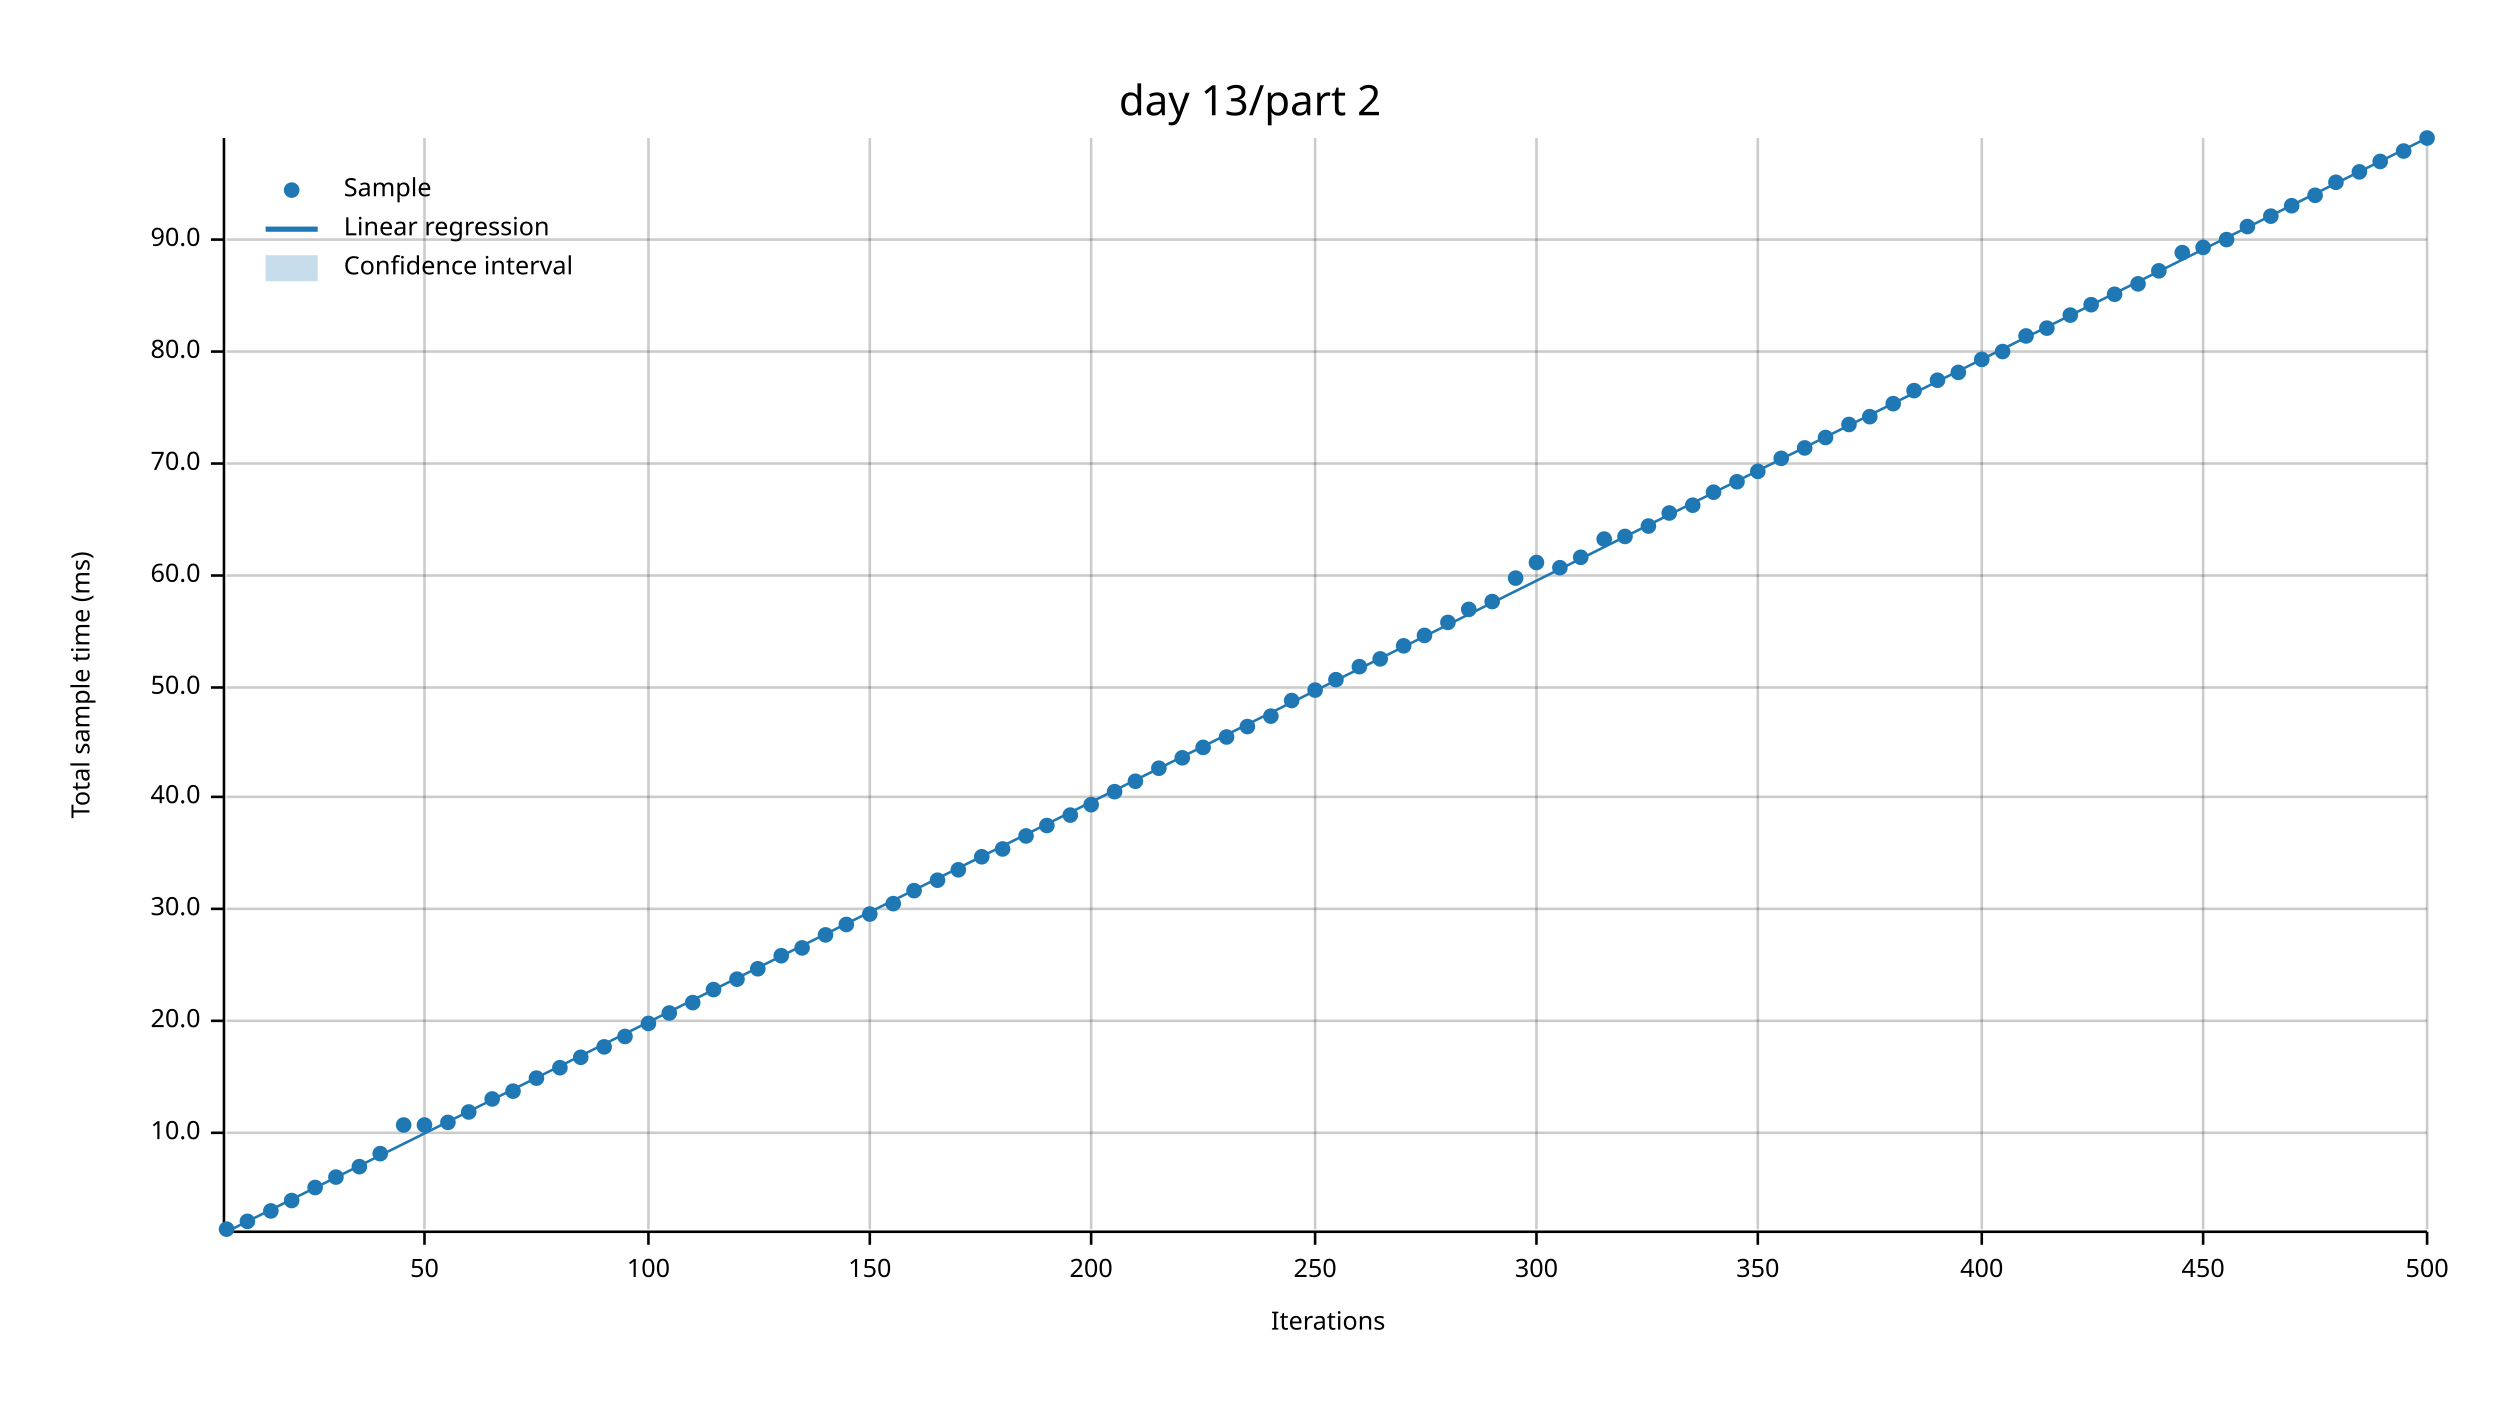
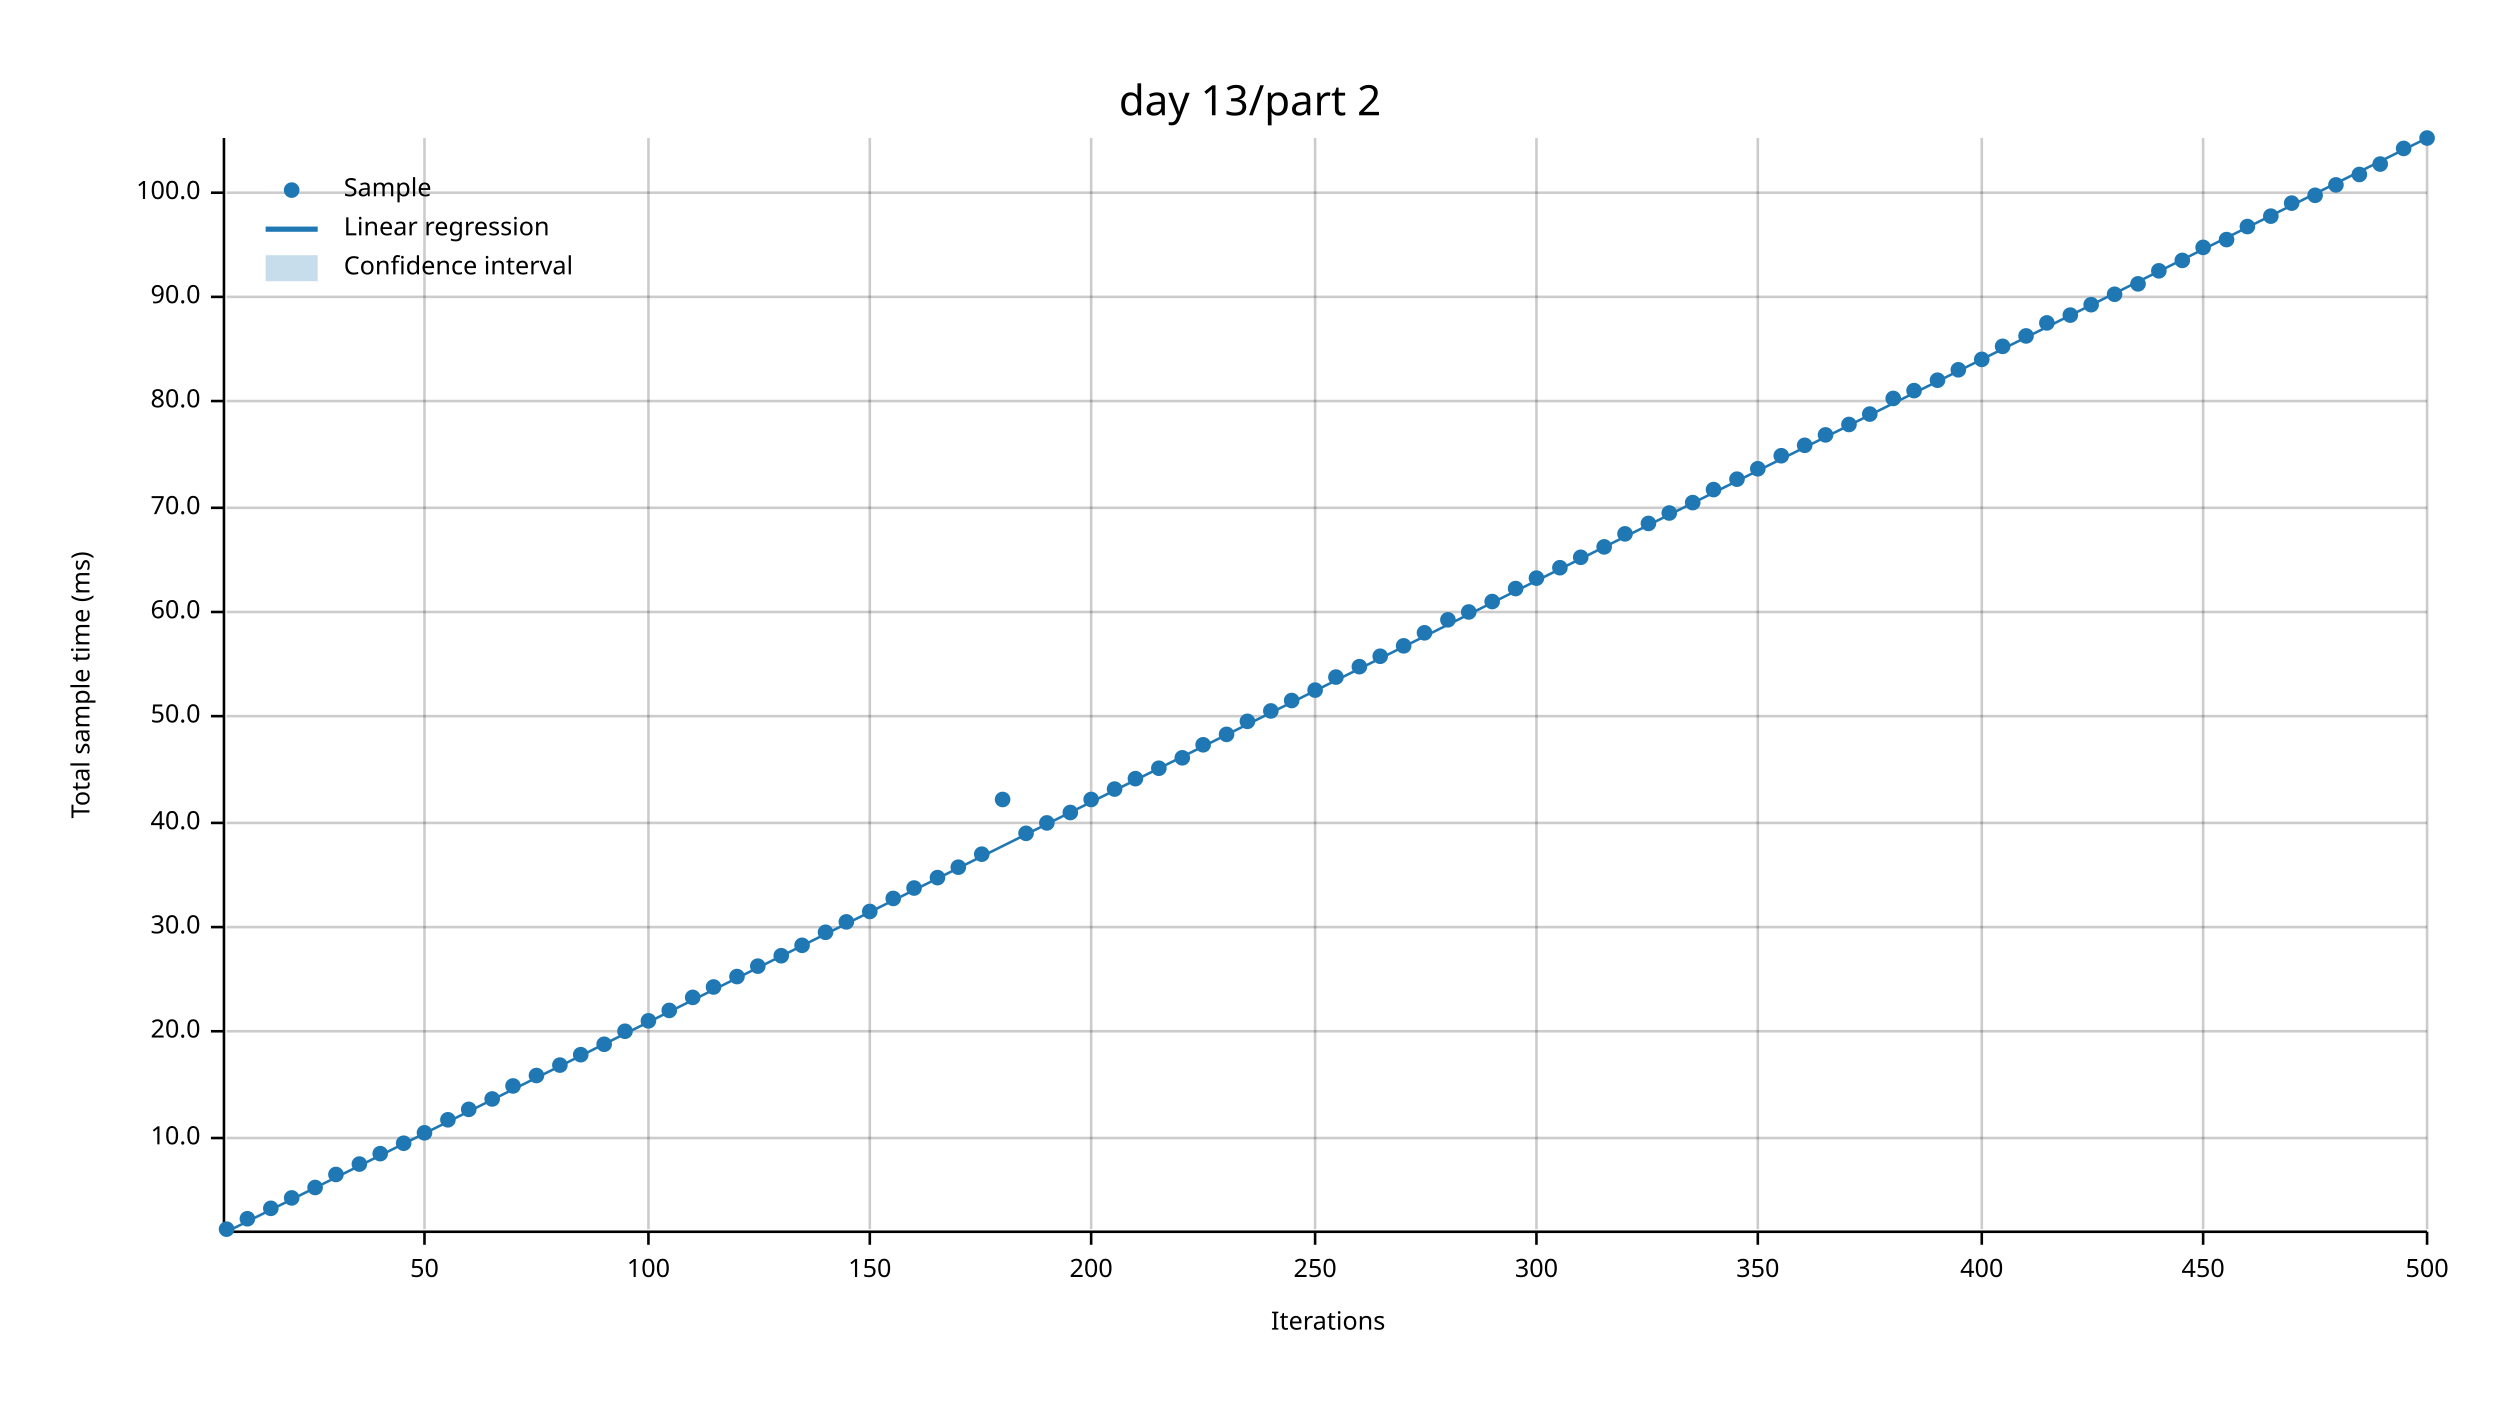
<svg xmlns="http://www.w3.org/2000/svg" width="960" height="540" viewBox="0 0 960 540">
  <text x="480" y="32" dy="0.76em" text-anchor="middle" font-family="sans-serif" font-size="16.129" opacity="1" fill="#000000">
day 13/part 2
</text>
  <text x="27" y="263" dy="0.76em" text-anchor="middle" font-family="sans-serif" font-size="9.677" opacity="1" fill="#000000" transform="rotate(270, 27, 263)">
Total sample time (ms)
</text>
  <text x="510" y="513" dy="-0.5ex" text-anchor="middle" font-family="sans-serif" font-size="9.677" opacity="1" fill="#000000">
Iterations
</text>
  <line opacity="0.2" stroke="#000000" stroke-width="1" x1="163" y1="472" x2="163" y2="53" />
  <line opacity="0.2" stroke="#000000" stroke-width="1" x1="249" y1="472" x2="249" y2="53" />
  <line opacity="0.2" stroke="#000000" stroke-width="1" x1="334" y1="472" x2="334" y2="53" />
  <line opacity="0.2" stroke="#000000" stroke-width="1" x1="419" y1="472" x2="419" y2="53" />
  <line opacity="0.2" stroke="#000000" stroke-width="1" x1="505" y1="472" x2="505" y2="53" />
  <line opacity="0.2" stroke="#000000" stroke-width="1" x1="590" y1="472" x2="590" y2="53" />
  <line opacity="0.2" stroke="#000000" stroke-width="1" x1="675" y1="472" x2="675" y2="53" />
  <line opacity="0.2" stroke="#000000" stroke-width="1" x1="761" y1="472" x2="761" y2="53" />
  <line opacity="0.2" stroke="#000000" stroke-width="1" x1="846" y1="472" x2="846" y2="53" />
  <line opacity="0.2" stroke="#000000" stroke-width="1" x1="932" y1="472" x2="932" y2="53" />
-   <line opacity="0.2" stroke="#000000" stroke-width="1" x1="87" y1="435" x2="932" y2="435" />
-   <line opacity="0.2" stroke="#000000" stroke-width="1" x1="87" y1="392" x2="932" y2="392" />
-   <line opacity="0.2" stroke="#000000" stroke-width="1" x1="87" y1="349" x2="932" y2="349" />
-   <line opacity="0.2" stroke="#000000" stroke-width="1" x1="87" y1="306" x2="932" y2="306" />
-   <line opacity="0.2" stroke="#000000" stroke-width="1" x1="87" y1="264" x2="932" y2="264" />
-   <line opacity="0.2" stroke="#000000" stroke-width="1" x1="87" y1="221" x2="932" y2="221" />
-   <line opacity="0.2" stroke="#000000" stroke-width="1" x1="87" y1="178" x2="932" y2="178" />
-   <line opacity="0.2" stroke="#000000" stroke-width="1" x1="87" y1="135" x2="932" y2="135" />
-   <line opacity="0.2" stroke="#000000" stroke-width="1" x1="87" y1="92" x2="932" y2="92" />
+   <line opacity="0.2" stroke="#000000" stroke-width="1" x1="87" y1="437" x2="932" y2="437" />
+   <line opacity="0.2" stroke="#000000" stroke-width="1" x1="87" y1="396" x2="932" y2="396" />
+   <line opacity="0.2" stroke="#000000" stroke-width="1" x1="87" y1="356" x2="932" y2="356" />
+   <line opacity="0.2" stroke="#000000" stroke-width="1" x1="87" y1="316" x2="932" y2="316" />
+   <line opacity="0.2" stroke="#000000" stroke-width="1" x1="87" y1="275" x2="932" y2="275" />
+   <line opacity="0.2" stroke="#000000" stroke-width="1" x1="87" y1="235" x2="932" y2="235" />
+   <line opacity="0.2" stroke="#000000" stroke-width="1" x1="87" y1="195" x2="932" y2="195" />
+   <line opacity="0.2" stroke="#000000" stroke-width="1" x1="87" y1="154" x2="932" y2="154" />
+   <line opacity="0.2" stroke="#000000" stroke-width="1" x1="87" y1="114" x2="932" y2="114" />
+   <line opacity="0.2" stroke="#000000" stroke-width="1" x1="87" y1="74" x2="932" y2="74" />
  <polyline fill="none" opacity="1" stroke="#000000" stroke-width="1" points="86,53 86,472 " />
-   <text x="77" y="435" dy="0.5ex" text-anchor="end" font-family="sans-serif" font-size="9.677" opacity="1" fill="#000000">
+   <text x="77" y="437" dy="0.5ex" text-anchor="end" font-family="sans-serif" font-size="9.677" opacity="1" fill="#000000">
10.0
</text>
-   <polyline fill="none" opacity="1" stroke="#000000" stroke-width="1" points="81,435 86,435 " />
-   <text x="77" y="392" dy="0.5ex" text-anchor="end" font-family="sans-serif" font-size="9.677" opacity="1" fill="#000000">
+   <polyline fill="none" opacity="1" stroke="#000000" stroke-width="1" points="81,437 86,437 " />
+   <text x="77" y="396" dy="0.5ex" text-anchor="end" font-family="sans-serif" font-size="9.677" opacity="1" fill="#000000">
20.0
</text>
-   <polyline fill="none" opacity="1" stroke="#000000" stroke-width="1" points="81,392 86,392 " />
-   <text x="77" y="349" dy="0.5ex" text-anchor="end" font-family="sans-serif" font-size="9.677" opacity="1" fill="#000000">
+   <polyline fill="none" opacity="1" stroke="#000000" stroke-width="1" points="81,396 86,396 " />
+   <text x="77" y="356" dy="0.5ex" text-anchor="end" font-family="sans-serif" font-size="9.677" opacity="1" fill="#000000">
30.0
</text>
-   <polyline fill="none" opacity="1" stroke="#000000" stroke-width="1" points="81,349 86,349 " />
-   <text x="77" y="306" dy="0.5ex" text-anchor="end" font-family="sans-serif" font-size="9.677" opacity="1" fill="#000000">
+   <polyline fill="none" opacity="1" stroke="#000000" stroke-width="1" points="81,356 86,356 " />
+   <text x="77" y="316" dy="0.5ex" text-anchor="end" font-family="sans-serif" font-size="9.677" opacity="1" fill="#000000">
40.0
</text>
-   <polyline fill="none" opacity="1" stroke="#000000" stroke-width="1" points="81,306 86,306 " />
-   <text x="77" y="264" dy="0.5ex" text-anchor="end" font-family="sans-serif" font-size="9.677" opacity="1" fill="#000000">
+   <polyline fill="none" opacity="1" stroke="#000000" stroke-width="1" points="81,316 86,316 " />
+   <text x="77" y="275" dy="0.5ex" text-anchor="end" font-family="sans-serif" font-size="9.677" opacity="1" fill="#000000">
50.0
</text>
-   <polyline fill="none" opacity="1" stroke="#000000" stroke-width="1" points="81,264 86,264 " />
-   <text x="77" y="221" dy="0.5ex" text-anchor="end" font-family="sans-serif" font-size="9.677" opacity="1" fill="#000000">
+   <polyline fill="none" opacity="1" stroke="#000000" stroke-width="1" points="81,275 86,275 " />
+   <text x="77" y="235" dy="0.5ex" text-anchor="end" font-family="sans-serif" font-size="9.677" opacity="1" fill="#000000">
60.0
</text>
-   <polyline fill="none" opacity="1" stroke="#000000" stroke-width="1" points="81,221 86,221 " />
-   <text x="77" y="178" dy="0.5ex" text-anchor="end" font-family="sans-serif" font-size="9.677" opacity="1" fill="#000000">
+   <polyline fill="none" opacity="1" stroke="#000000" stroke-width="1" points="81,235 86,235 " />
+   <text x="77" y="195" dy="0.5ex" text-anchor="end" font-family="sans-serif" font-size="9.677" opacity="1" fill="#000000">
70.0
</text>
-   <polyline fill="none" opacity="1" stroke="#000000" stroke-width="1" points="81,178 86,178 " />
-   <text x="77" y="135" dy="0.5ex" text-anchor="end" font-family="sans-serif" font-size="9.677" opacity="1" fill="#000000">
+   <polyline fill="none" opacity="1" stroke="#000000" stroke-width="1" points="81,195 86,195 " />
+   <text x="77" y="154" dy="0.5ex" text-anchor="end" font-family="sans-serif" font-size="9.677" opacity="1" fill="#000000">
80.0
</text>
-   <polyline fill="none" opacity="1" stroke="#000000" stroke-width="1" points="81,135 86,135 " />
-   <text x="77" y="92" dy="0.5ex" text-anchor="end" font-family="sans-serif" font-size="9.677" opacity="1" fill="#000000">
+   <polyline fill="none" opacity="1" stroke="#000000" stroke-width="1" points="81,154 86,154 " />
+   <text x="77" y="114" dy="0.5ex" text-anchor="end" font-family="sans-serif" font-size="9.677" opacity="1" fill="#000000">
90.0
</text>
-   <polyline fill="none" opacity="1" stroke="#000000" stroke-width="1" points="81,92 86,92 " />
+   <polyline fill="none" opacity="1" stroke="#000000" stroke-width="1" points="81,114 86,114 " />
+   <text x="77" y="74" dy="0.5ex" text-anchor="end" font-family="sans-serif" font-size="9.677" opacity="1" fill="#000000">
+ 100.0
+ </text>
+   <polyline fill="none" opacity="1" stroke="#000000" stroke-width="1" points="81,74 86,74 " />
  <polyline fill="none" opacity="1" stroke="#000000" stroke-width="1" points="87,473 932,473 " />
  <text x="163" y="483" dy="0.76em" text-anchor="middle" font-family="sans-serif" font-size="9.677" opacity="1" fill="#000000">
50
</text>
  <polyline fill="none" opacity="1" stroke="#000000" stroke-width="1" points="163,473 163,478 " />
  <text x="249" y="483" dy="0.76em" text-anchor="middle" font-family="sans-serif" font-size="9.677" opacity="1" fill="#000000">
100
</text>
  <polyline fill="none" opacity="1" stroke="#000000" stroke-width="1" points="249,473 249,478 " />
  <text x="334" y="483" dy="0.76em" text-anchor="middle" font-family="sans-serif" font-size="9.677" opacity="1" fill="#000000">
150
</text>
  <polyline fill="none" opacity="1" stroke="#000000" stroke-width="1" points="334,473 334,478 " />
  <text x="419" y="483" dy="0.76em" text-anchor="middle" font-family="sans-serif" font-size="9.677" opacity="1" fill="#000000">
200
</text>
  <polyline fill="none" opacity="1" stroke="#000000" stroke-width="1" points="419,473 419,478 " />
  <text x="505" y="483" dy="0.76em" text-anchor="middle" font-family="sans-serif" font-size="9.677" opacity="1" fill="#000000">
250
</text>
  <polyline fill="none" opacity="1" stroke="#000000" stroke-width="1" points="505,473 505,478 " />
  <text x="590" y="483" dy="0.76em" text-anchor="middle" font-family="sans-serif" font-size="9.677" opacity="1" fill="#000000">
300
</text>
  <polyline fill="none" opacity="1" stroke="#000000" stroke-width="1" points="590,473 590,478 " />
  <text x="675" y="483" dy="0.76em" text-anchor="middle" font-family="sans-serif" font-size="9.677" opacity="1" fill="#000000">
350
</text>
  <polyline fill="none" opacity="1" stroke="#000000" stroke-width="1" points="675,473 675,478 " />
  <text x="761" y="483" dy="0.76em" text-anchor="middle" font-family="sans-serif" font-size="9.677" opacity="1" fill="#000000">
400
</text>
  <polyline fill="none" opacity="1" stroke="#000000" stroke-width="1" points="761,473 761,478 " />
  <text x="846" y="483" dy="0.76em" text-anchor="middle" font-family="sans-serif" font-size="9.677" opacity="1" fill="#000000">
450
</text>
  <polyline fill="none" opacity="1" stroke="#000000" stroke-width="1" points="846,473 846,478 " />
  <text x="932" y="483" dy="0.76em" text-anchor="middle" font-family="sans-serif" font-size="9.677" opacity="1" fill="#000000">
500
</text>
  <polyline fill="none" opacity="1" stroke="#000000" stroke-width="1" points="932,473 932,478 " />
  <circle cx="87" cy="472" r="3" opacity="1" fill="#1F78B4" stroke="none" stroke-width="1" />
-   <circle cx="95" cy="469" r="3" opacity="1" fill="#1F78B4" stroke="none" stroke-width="1" />
-   <circle cx="104" cy="465" r="3" opacity="1" fill="#1F78B4" stroke="none" stroke-width="1" />
-   <circle cx="112" cy="461" r="3" opacity="1" fill="#1F78B4" stroke="none" stroke-width="1" />
+   <circle cx="95" cy="468" r="3" opacity="1" fill="#1F78B4" stroke="none" stroke-width="1" />
+   <circle cx="104" cy="464" r="3" opacity="1" fill="#1F78B4" stroke="none" stroke-width="1" />
+   <circle cx="112" cy="460" r="3" opacity="1" fill="#1F78B4" stroke="none" stroke-width="1" />
  <circle cx="121" cy="456" r="3" opacity="1" fill="#1F78B4" stroke="none" stroke-width="1" />
-   <circle cx="129" cy="452" r="3" opacity="1" fill="#1F78B4" stroke="none" stroke-width="1" />
-   <circle cx="138" cy="448" r="3" opacity="1" fill="#1F78B4" stroke="none" stroke-width="1" />
+   <circle cx="129" cy="451" r="3" opacity="1" fill="#1F78B4" stroke="none" stroke-width="1" />
+   <circle cx="138" cy="447" r="3" opacity="1" fill="#1F78B4" stroke="none" stroke-width="1" />
  <circle cx="146" cy="443" r="3" opacity="1" fill="#1F78B4" stroke="none" stroke-width="1" />
-   <circle cx="155" cy="432" r="3" opacity="1" fill="#1F78B4" stroke="none" stroke-width="1" />
-   <circle cx="163" cy="432" r="3" opacity="1" fill="#1F78B4" stroke="none" stroke-width="1" />
-   <circle cx="172" cy="431" r="3" opacity="1" fill="#1F78B4" stroke="none" stroke-width="1" />
-   <circle cx="180" cy="427" r="3" opacity="1" fill="#1F78B4" stroke="none" stroke-width="1" />
+   <circle cx="155" cy="439" r="3" opacity="1" fill="#1F78B4" stroke="none" stroke-width="1" />
+   <circle cx="163" cy="435" r="3" opacity="1" fill="#1F78B4" stroke="none" stroke-width="1" />
+   <circle cx="172" cy="430" r="3" opacity="1" fill="#1F78B4" stroke="none" stroke-width="1" />
+   <circle cx="180" cy="426" r="3" opacity="1" fill="#1F78B4" stroke="none" stroke-width="1" />
  <circle cx="189" cy="422" r="3" opacity="1" fill="#1F78B4" stroke="none" stroke-width="1" />
-   <circle cx="197" cy="419" r="3" opacity="1" fill="#1F78B4" stroke="none" stroke-width="1" />
-   <circle cx="206" cy="414" r="3" opacity="1" fill="#1F78B4" stroke="none" stroke-width="1" />
-   <circle cx="215" cy="410" r="3" opacity="1" fill="#1F78B4" stroke="none" stroke-width="1" />
-   <circle cx="223" cy="406" r="3" opacity="1" fill="#1F78B4" stroke="none" stroke-width="1" />
-   <circle cx="232" cy="402" r="3" opacity="1" fill="#1F78B4" stroke="none" stroke-width="1" />
-   <circle cx="240" cy="398" r="3" opacity="1" fill="#1F78B4" stroke="none" stroke-width="1" />
-   <circle cx="249" cy="393" r="3" opacity="1" fill="#1F78B4" stroke="none" stroke-width="1" />
-   <circle cx="257" cy="389" r="3" opacity="1" fill="#1F78B4" stroke="none" stroke-width="1" />
-   <circle cx="266" cy="385" r="3" opacity="1" fill="#1F78B4" stroke="none" stroke-width="1" />
-   <circle cx="274" cy="380" r="3" opacity="1" fill="#1F78B4" stroke="none" stroke-width="1" />
-   <circle cx="283" cy="376" r="3" opacity="1" fill="#1F78B4" stroke="none" stroke-width="1" />
-   <circle cx="291" cy="372" r="3" opacity="1" fill="#1F78B4" stroke="none" stroke-width="1" />
+   <circle cx="197" cy="417" r="3" opacity="1" fill="#1F78B4" stroke="none" stroke-width="1" />
+   <circle cx="206" cy="413" r="3" opacity="1" fill="#1F78B4" stroke="none" stroke-width="1" />
+   <circle cx="215" cy="409" r="3" opacity="1" fill="#1F78B4" stroke="none" stroke-width="1" />
+   <circle cx="223" cy="405" r="3" opacity="1" fill="#1F78B4" stroke="none" stroke-width="1" />
+   <circle cx="232" cy="401" r="3" opacity="1" fill="#1F78B4" stroke="none" stroke-width="1" />
+   <circle cx="240" cy="396" r="3" opacity="1" fill="#1F78B4" stroke="none" stroke-width="1" />
+   <circle cx="249" cy="392" r="3" opacity="1" fill="#1F78B4" stroke="none" stroke-width="1" />
+   <circle cx="257" cy="388" r="3" opacity="1" fill="#1F78B4" stroke="none" stroke-width="1" />
+   <circle cx="266" cy="383" r="3" opacity="1" fill="#1F78B4" stroke="none" stroke-width="1" />
+   <circle cx="274" cy="379" r="3" opacity="1" fill="#1F78B4" stroke="none" stroke-width="1" />
+   <circle cx="283" cy="375" r="3" opacity="1" fill="#1F78B4" stroke="none" stroke-width="1" />
+   <circle cx="291" cy="371" r="3" opacity="1" fill="#1F78B4" stroke="none" stroke-width="1" />
  <circle cx="300" cy="367" r="3" opacity="1" fill="#1F78B4" stroke="none" stroke-width="1" />
-   <circle cx="308" cy="364" r="3" opacity="1" fill="#1F78B4" stroke="none" stroke-width="1" />
-   <circle cx="317" cy="359" r="3" opacity="1" fill="#1F78B4" stroke="none" stroke-width="1" />
-   <circle cx="325" cy="355" r="3" opacity="1" fill="#1F78B4" stroke="none" stroke-width="1" />
-   <circle cx="334" cy="351" r="3" opacity="1" fill="#1F78B4" stroke="none" stroke-width="1" />
-   <circle cx="343" cy="347" r="3" opacity="1" fill="#1F78B4" stroke="none" stroke-width="1" />
-   <circle cx="351" cy="342" r="3" opacity="1" fill="#1F78B4" stroke="none" stroke-width="1" />
-   <circle cx="360" cy="338" r="3" opacity="1" fill="#1F78B4" stroke="none" stroke-width="1" />
-   <circle cx="368" cy="334" r="3" opacity="1" fill="#1F78B4" stroke="none" stroke-width="1" />
-   <circle cx="377" cy="329" r="3" opacity="1" fill="#1F78B4" stroke="none" stroke-width="1" />
-   <circle cx="385" cy="326" r="3" opacity="1" fill="#1F78B4" stroke="none" stroke-width="1" />
-   <circle cx="394" cy="321" r="3" opacity="1" fill="#1F78B4" stroke="none" stroke-width="1" />
-   <circle cx="402" cy="317" r="3" opacity="1" fill="#1F78B4" stroke="none" stroke-width="1" />
-   <circle cx="411" cy="313" r="3" opacity="1" fill="#1F78B4" stroke="none" stroke-width="1" />
-   <circle cx="419" cy="309" r="3" opacity="1" fill="#1F78B4" stroke="none" stroke-width="1" />
-   <circle cx="428" cy="304" r="3" opacity="1" fill="#1F78B4" stroke="none" stroke-width="1" />
-   <circle cx="436" cy="300" r="3" opacity="1" fill="#1F78B4" stroke="none" stroke-width="1" />
+   <circle cx="308" cy="363" r="3" opacity="1" fill="#1F78B4" stroke="none" stroke-width="1" />
+   <circle cx="317" cy="358" r="3" opacity="1" fill="#1F78B4" stroke="none" stroke-width="1" />
+   <circle cx="325" cy="354" r="3" opacity="1" fill="#1F78B4" stroke="none" stroke-width="1" />
+   <circle cx="334" cy="350" r="3" opacity="1" fill="#1F78B4" stroke="none" stroke-width="1" />
+   <circle cx="343" cy="345" r="3" opacity="1" fill="#1F78B4" stroke="none" stroke-width="1" />
+   <circle cx="351" cy="341" r="3" opacity="1" fill="#1F78B4" stroke="none" stroke-width="1" />
+   <circle cx="360" cy="337" r="3" opacity="1" fill="#1F78B4" stroke="none" stroke-width="1" />
+   <circle cx="368" cy="333" r="3" opacity="1" fill="#1F78B4" stroke="none" stroke-width="1" />
+   <circle cx="377" cy="328" r="3" opacity="1" fill="#1F78B4" stroke="none" stroke-width="1" />
+   <circle cx="385" cy="307" r="3" opacity="1" fill="#1F78B4" stroke="none" stroke-width="1" />
+   <circle cx="394" cy="320" r="3" opacity="1" fill="#1F78B4" stroke="none" stroke-width="1" />
+   <circle cx="402" cy="316" r="3" opacity="1" fill="#1F78B4" stroke="none" stroke-width="1" />
+   <circle cx="411" cy="312" r="3" opacity="1" fill="#1F78B4" stroke="none" stroke-width="1" />
+   <circle cx="419" cy="307" r="3" opacity="1" fill="#1F78B4" stroke="none" stroke-width="1" />
+   <circle cx="428" cy="303" r="3" opacity="1" fill="#1F78B4" stroke="none" stroke-width="1" />
+   <circle cx="436" cy="299" r="3" opacity="1" fill="#1F78B4" stroke="none" stroke-width="1" />
  <circle cx="445" cy="295" r="3" opacity="1" fill="#1F78B4" stroke="none" stroke-width="1" />
  <circle cx="454" cy="291" r="3" opacity="1" fill="#1F78B4" stroke="none" stroke-width="1" />
-   <circle cx="462" cy="287" r="3" opacity="1" fill="#1F78B4" stroke="none" stroke-width="1" />
-   <circle cx="471" cy="283" r="3" opacity="1" fill="#1F78B4" stroke="none" stroke-width="1" />
-   <circle cx="479" cy="279" r="3" opacity="1" fill="#1F78B4" stroke="none" stroke-width="1" />
-   <circle cx="488" cy="275" r="3" opacity="1" fill="#1F78B4" stroke="none" stroke-width="1" />
+   <circle cx="462" cy="286" r="3" opacity="1" fill="#1F78B4" stroke="none" stroke-width="1" />
+   <circle cx="471" cy="282" r="3" opacity="1" fill="#1F78B4" stroke="none" stroke-width="1" />
+   <circle cx="479" cy="277" r="3" opacity="1" fill="#1F78B4" stroke="none" stroke-width="1" />
+   <circle cx="488" cy="273" r="3" opacity="1" fill="#1F78B4" stroke="none" stroke-width="1" />
  <circle cx="496" cy="269" r="3" opacity="1" fill="#1F78B4" stroke="none" stroke-width="1" />
  <circle cx="505" cy="265" r="3" opacity="1" fill="#1F78B4" stroke="none" stroke-width="1" />
-   <circle cx="513" cy="261" r="3" opacity="1" fill="#1F78B4" stroke="none" stroke-width="1" />
+   <circle cx="513" cy="260" r="3" opacity="1" fill="#1F78B4" stroke="none" stroke-width="1" />
  <circle cx="522" cy="256" r="3" opacity="1" fill="#1F78B4" stroke="none" stroke-width="1" />
-   <circle cx="530" cy="253" r="3" opacity="1" fill="#1F78B4" stroke="none" stroke-width="1" />
+   <circle cx="530" cy="252" r="3" opacity="1" fill="#1F78B4" stroke="none" stroke-width="1" />
  <circle cx="539" cy="248" r="3" opacity="1" fill="#1F78B4" stroke="none" stroke-width="1" />
-   <circle cx="547" cy="244" r="3" opacity="1" fill="#1F78B4" stroke="none" stroke-width="1" />
-   <circle cx="556" cy="239" r="3" opacity="1" fill="#1F78B4" stroke="none" stroke-width="1" />
-   <circle cx="564" cy="234" r="3" opacity="1" fill="#1F78B4" stroke="none" stroke-width="1" />
+   <circle cx="547" cy="243" r="3" opacity="1" fill="#1F78B4" stroke="none" stroke-width="1" />
+   <circle cx="556" cy="238" r="3" opacity="1" fill="#1F78B4" stroke="none" stroke-width="1" />
+   <circle cx="564" cy="235" r="3" opacity="1" fill="#1F78B4" stroke="none" stroke-width="1" />
  <circle cx="573" cy="231" r="3" opacity="1" fill="#1F78B4" stroke="none" stroke-width="1" />
-   <circle cx="582" cy="222" r="3" opacity="1" fill="#1F78B4" stroke="none" stroke-width="1" />
-   <circle cx="590" cy="216" r="3" opacity="1" fill="#1F78B4" stroke="none" stroke-width="1" />
+   <circle cx="582" cy="226" r="3" opacity="1" fill="#1F78B4" stroke="none" stroke-width="1" />
+   <circle cx="590" cy="222" r="3" opacity="1" fill="#1F78B4" stroke="none" stroke-width="1" />
  <circle cx="599" cy="218" r="3" opacity="1" fill="#1F78B4" stroke="none" stroke-width="1" />
  <circle cx="607" cy="214" r="3" opacity="1" fill="#1F78B4" stroke="none" stroke-width="1" />
-   <circle cx="616" cy="207" r="3" opacity="1" fill="#1F78B4" stroke="none" stroke-width="1" />
-   <circle cx="624" cy="206" r="3" opacity="1" fill="#1F78B4" stroke="none" stroke-width="1" />
-   <circle cx="633" cy="202" r="3" opacity="1" fill="#1F78B4" stroke="none" stroke-width="1" />
+   <circle cx="616" cy="210" r="3" opacity="1" fill="#1F78B4" stroke="none" stroke-width="1" />
+   <circle cx="624" cy="205" r="3" opacity="1" fill="#1F78B4" stroke="none" stroke-width="1" />
+   <circle cx="633" cy="201" r="3" opacity="1" fill="#1F78B4" stroke="none" stroke-width="1" />
  <circle cx="641" cy="197" r="3" opacity="1" fill="#1F78B4" stroke="none" stroke-width="1" />
-   <circle cx="650" cy="194" r="3" opacity="1" fill="#1F78B4" stroke="none" stroke-width="1" />
-   <circle cx="658" cy="189" r="3" opacity="1" fill="#1F78B4" stroke="none" stroke-width="1" />
-   <circle cx="667" cy="185" r="3" opacity="1" fill="#1F78B4" stroke="none" stroke-width="1" />
-   <circle cx="675" cy="181" r="3" opacity="1" fill="#1F78B4" stroke="none" stroke-width="1" />
-   <circle cx="684" cy="176" r="3" opacity="1" fill="#1F78B4" stroke="none" stroke-width="1" />
-   <circle cx="693" cy="172" r="3" opacity="1" fill="#1F78B4" stroke="none" stroke-width="1" />
-   <circle cx="701" cy="168" r="3" opacity="1" fill="#1F78B4" stroke="none" stroke-width="1" />
+   <circle cx="650" cy="193" r="3" opacity="1" fill="#1F78B4" stroke="none" stroke-width="1" />
+   <circle cx="658" cy="188" r="3" opacity="1" fill="#1F78B4" stroke="none" stroke-width="1" />
+   <circle cx="667" cy="184" r="3" opacity="1" fill="#1F78B4" stroke="none" stroke-width="1" />
+   <circle cx="675" cy="180" r="3" opacity="1" fill="#1F78B4" stroke="none" stroke-width="1" />
+   <circle cx="684" cy="175" r="3" opacity="1" fill="#1F78B4" stroke="none" stroke-width="1" />
+   <circle cx="693" cy="171" r="3" opacity="1" fill="#1F78B4" stroke="none" stroke-width="1" />
+   <circle cx="701" cy="167" r="3" opacity="1" fill="#1F78B4" stroke="none" stroke-width="1" />
  <circle cx="710" cy="163" r="3" opacity="1" fill="#1F78B4" stroke="none" stroke-width="1" />
-   <circle cx="718" cy="160" r="3" opacity="1" fill="#1F78B4" stroke="none" stroke-width="1" />
-   <circle cx="727" cy="155" r="3" opacity="1" fill="#1F78B4" stroke="none" stroke-width="1" />
+   <circle cx="718" cy="159" r="3" opacity="1" fill="#1F78B4" stroke="none" stroke-width="1" />
+   <circle cx="727" cy="153" r="3" opacity="1" fill="#1F78B4" stroke="none" stroke-width="1" />
  <circle cx="735" cy="150" r="3" opacity="1" fill="#1F78B4" stroke="none" stroke-width="1" />
  <circle cx="744" cy="146" r="3" opacity="1" fill="#1F78B4" stroke="none" stroke-width="1" />
-   <circle cx="752" cy="143" r="3" opacity="1" fill="#1F78B4" stroke="none" stroke-width="1" />
+   <circle cx="752" cy="142" r="3" opacity="1" fill="#1F78B4" stroke="none" stroke-width="1" />
  <circle cx="761" cy="138" r="3" opacity="1" fill="#1F78B4" stroke="none" stroke-width="1" />
-   <circle cx="769" cy="135" r="3" opacity="1" fill="#1F78B4" stroke="none" stroke-width="1" />
+   <circle cx="769" cy="133" r="3" opacity="1" fill="#1F78B4" stroke="none" stroke-width="1" />
  <circle cx="778" cy="129" r="3" opacity="1" fill="#1F78B4" stroke="none" stroke-width="1" />
-   <circle cx="786" cy="126" r="3" opacity="1" fill="#1F78B4" stroke="none" stroke-width="1" />
+   <circle cx="786" cy="124" r="3" opacity="1" fill="#1F78B4" stroke="none" stroke-width="1" />
  <circle cx="795" cy="121" r="3" opacity="1" fill="#1F78B4" stroke="none" stroke-width="1" />
  <circle cx="803" cy="117" r="3" opacity="1" fill="#1F78B4" stroke="none" stroke-width="1" />
  <circle cx="812" cy="113" r="3" opacity="1" fill="#1F78B4" stroke="none" stroke-width="1" />
  <circle cx="821" cy="109" r="3" opacity="1" fill="#1F78B4" stroke="none" stroke-width="1" />
  <circle cx="829" cy="104" r="3" opacity="1" fill="#1F78B4" stroke="none" stroke-width="1" />
-   <circle cx="838" cy="97" r="3" opacity="1" fill="#1F78B4" stroke="none" stroke-width="1" />
+   <circle cx="838" cy="100" r="3" opacity="1" fill="#1F78B4" stroke="none" stroke-width="1" />
  <circle cx="846" cy="95" r="3" opacity="1" fill="#1F78B4" stroke="none" stroke-width="1" />
  <circle cx="855" cy="92" r="3" opacity="1" fill="#1F78B4" stroke="none" stroke-width="1" />
  <circle cx="863" cy="87" r="3" opacity="1" fill="#1F78B4" stroke="none" stroke-width="1" />
  <circle cx="872" cy="83" r="3" opacity="1" fill="#1F78B4" stroke="none" stroke-width="1" />
-   <circle cx="880" cy="79" r="3" opacity="1" fill="#1F78B4" stroke="none" stroke-width="1" />
+   <circle cx="880" cy="78" r="3" opacity="1" fill="#1F78B4" stroke="none" stroke-width="1" />
  <circle cx="889" cy="75" r="3" opacity="1" fill="#1F78B4" stroke="none" stroke-width="1" />
-   <circle cx="897" cy="70" r="3" opacity="1" fill="#1F78B4" stroke="none" stroke-width="1" />
-   <circle cx="906" cy="66" r="3" opacity="1" fill="#1F78B4" stroke="none" stroke-width="1" />
-   <circle cx="914" cy="62" r="3" opacity="1" fill="#1F78B4" stroke="none" stroke-width="1" />
-   <circle cx="923" cy="58" r="3" opacity="1" fill="#1F78B4" stroke="none" stroke-width="1" />
+   <circle cx="897" cy="71" r="3" opacity="1" fill="#1F78B4" stroke="none" stroke-width="1" />
+   <circle cx="906" cy="67" r="3" opacity="1" fill="#1F78B4" stroke="none" stroke-width="1" />
+   <circle cx="914" cy="63" r="3" opacity="1" fill="#1F78B4" stroke="none" stroke-width="1" />
+   <circle cx="923" cy="57" r="3" opacity="1" fill="#1F78B4" stroke="none" stroke-width="1" />
  <circle cx="932" cy="53" r="3" opacity="1" fill="#1F78B4" stroke="none" stroke-width="1" />
  <polyline fill="none" opacity="1" stroke="#1F78B4" stroke-width="1" points="87,473 932,53 " />
  <polygon opacity="0.25" fill="#1F78B4" points="87,473 932,53 932,53 " />
  <text x="132" y="68" dy="0.76em" text-anchor="start" font-family="sans-serif" font-size="9.677" opacity="1" fill="#000000">
Sample
</text>
  <text x="132" y="83" dy="0.76em" text-anchor="start" font-family="sans-serif" font-size="9.677" opacity="1" fill="#000000">
Linear regression
</text>
  <text x="132" y="98" dy="0.76em" text-anchor="start" font-family="sans-serif" font-size="9.677" opacity="1" fill="#000000">
Confidence interval
</text>
  <circle cx="112" cy="73" r="3" opacity="1" fill="#1F78B4" stroke="none" stroke-width="1" />
  <polyline fill="none" opacity="1" stroke="#1F78B4" stroke-width="2" points="102,88 122,88 " />
  <rect x="102" y="98" width="20" height="10" opacity="0.25" fill="#1F78B4" stroke="none" />
</svg>
